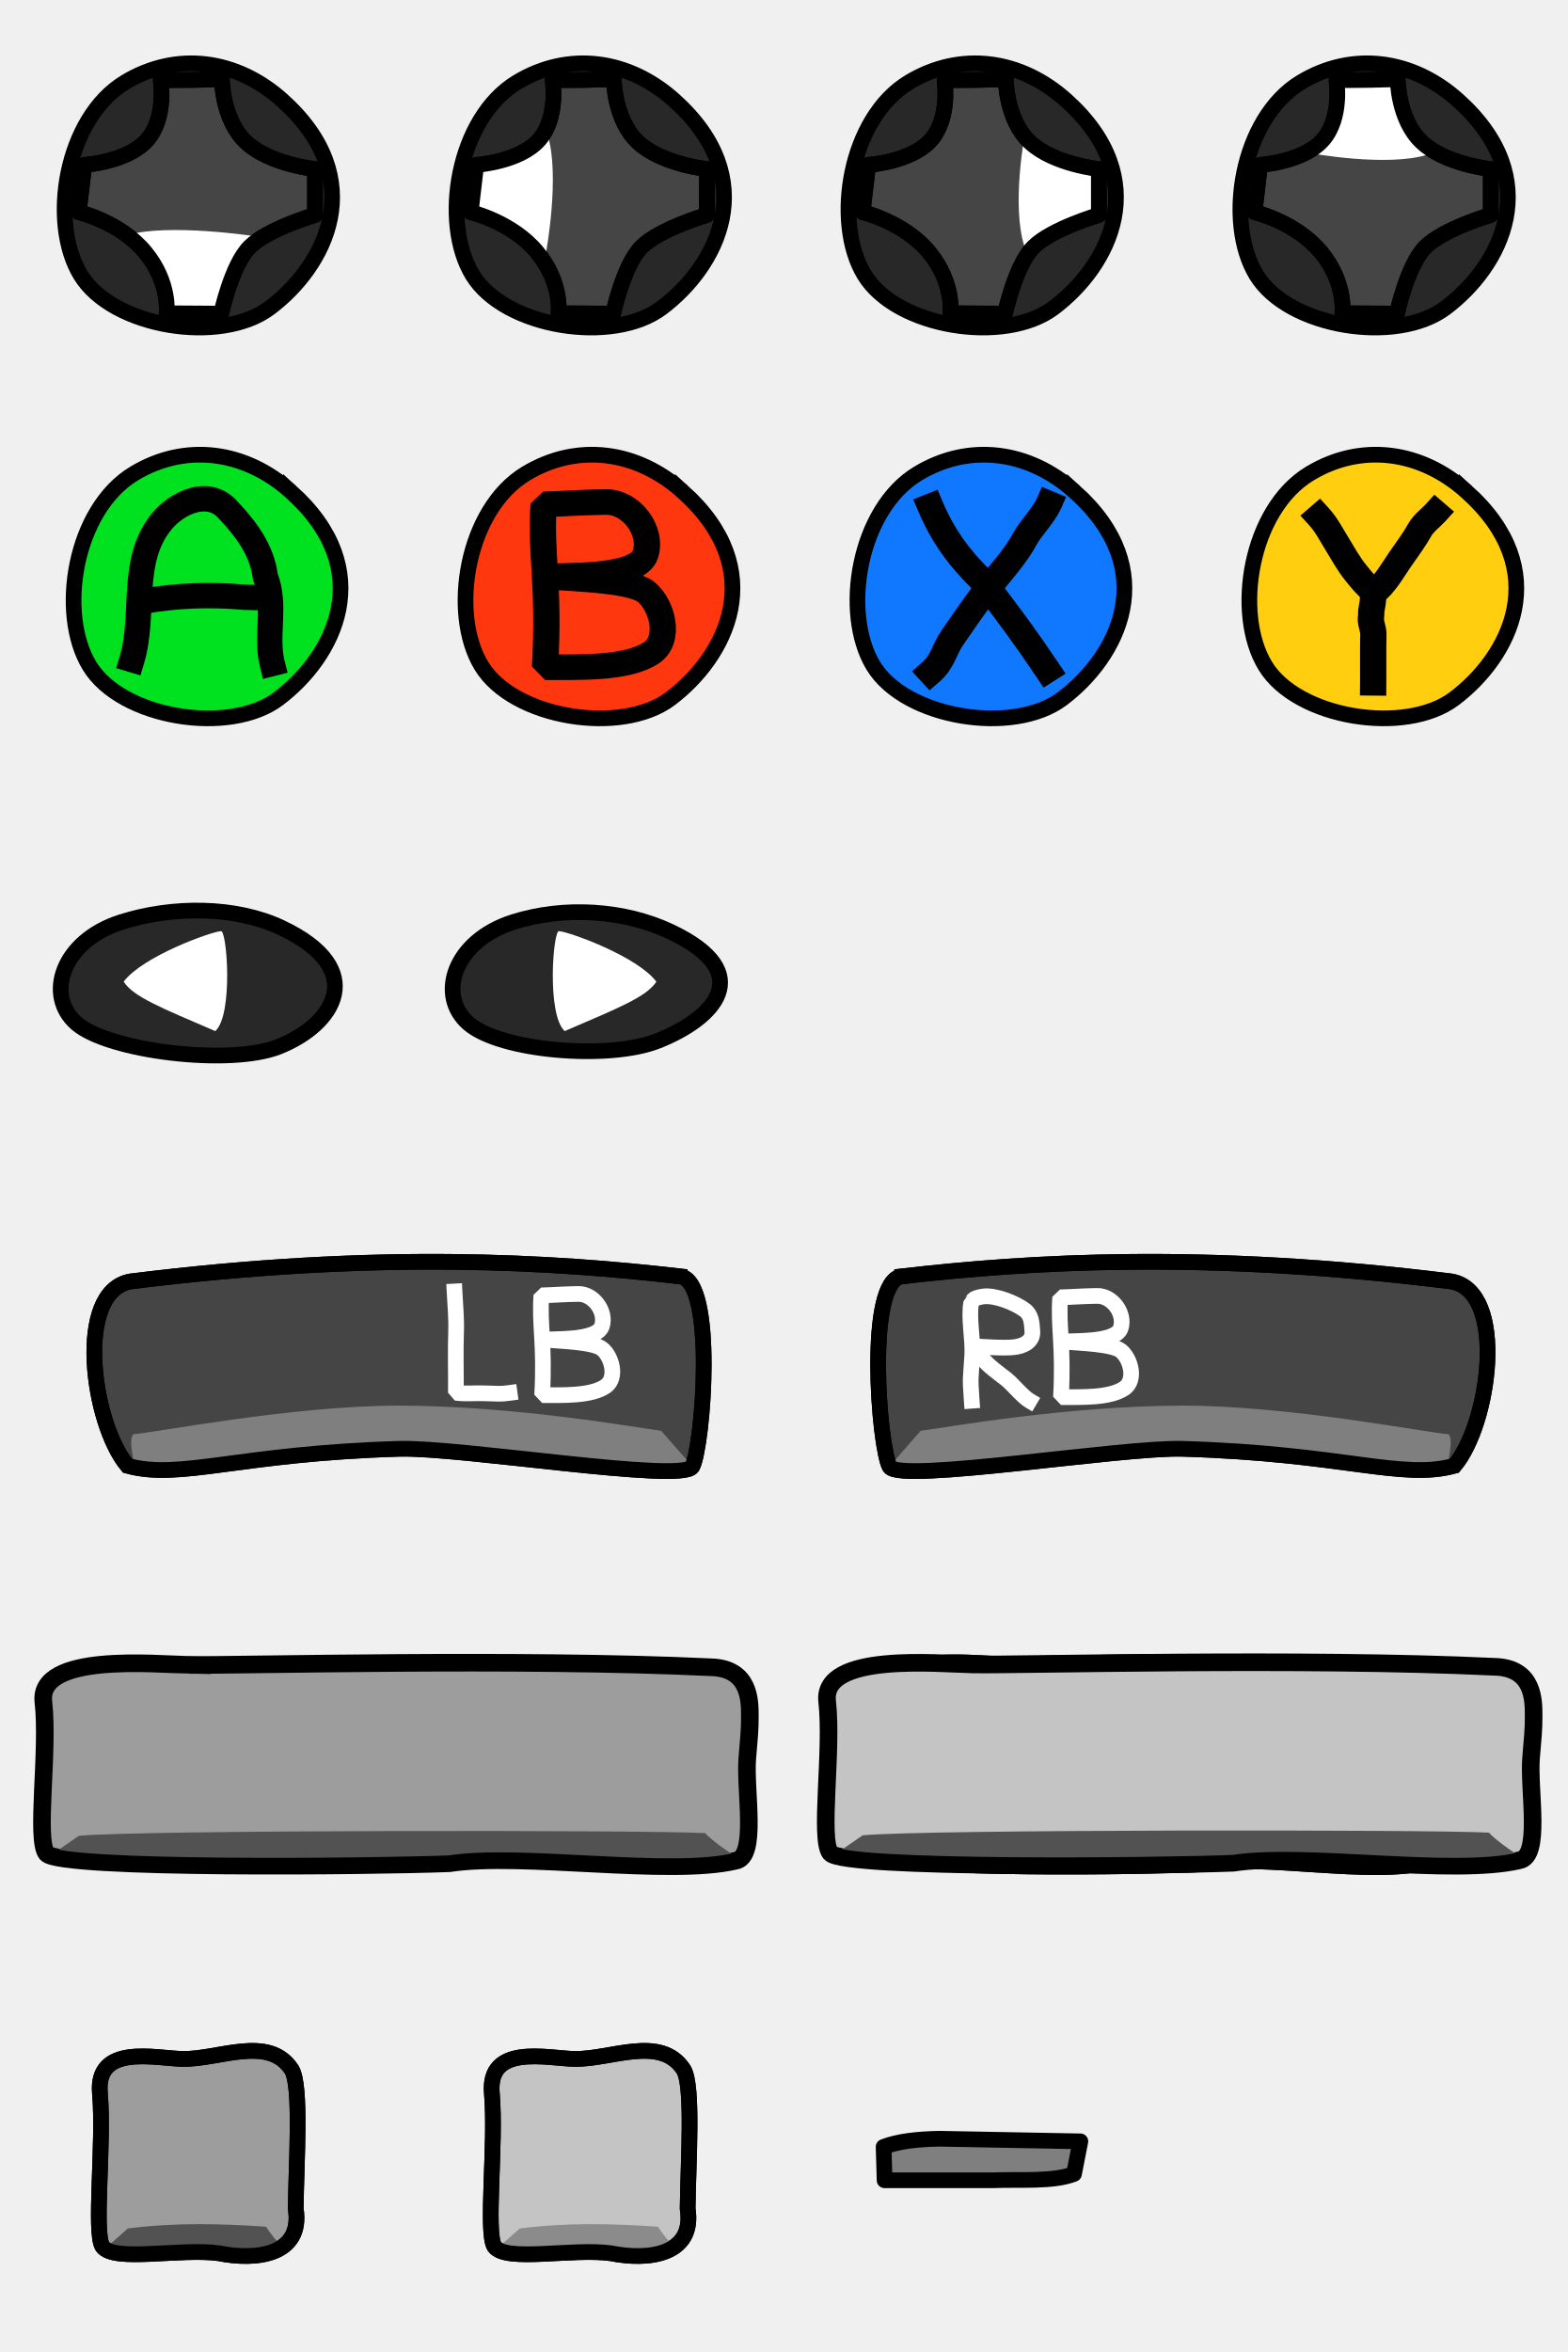
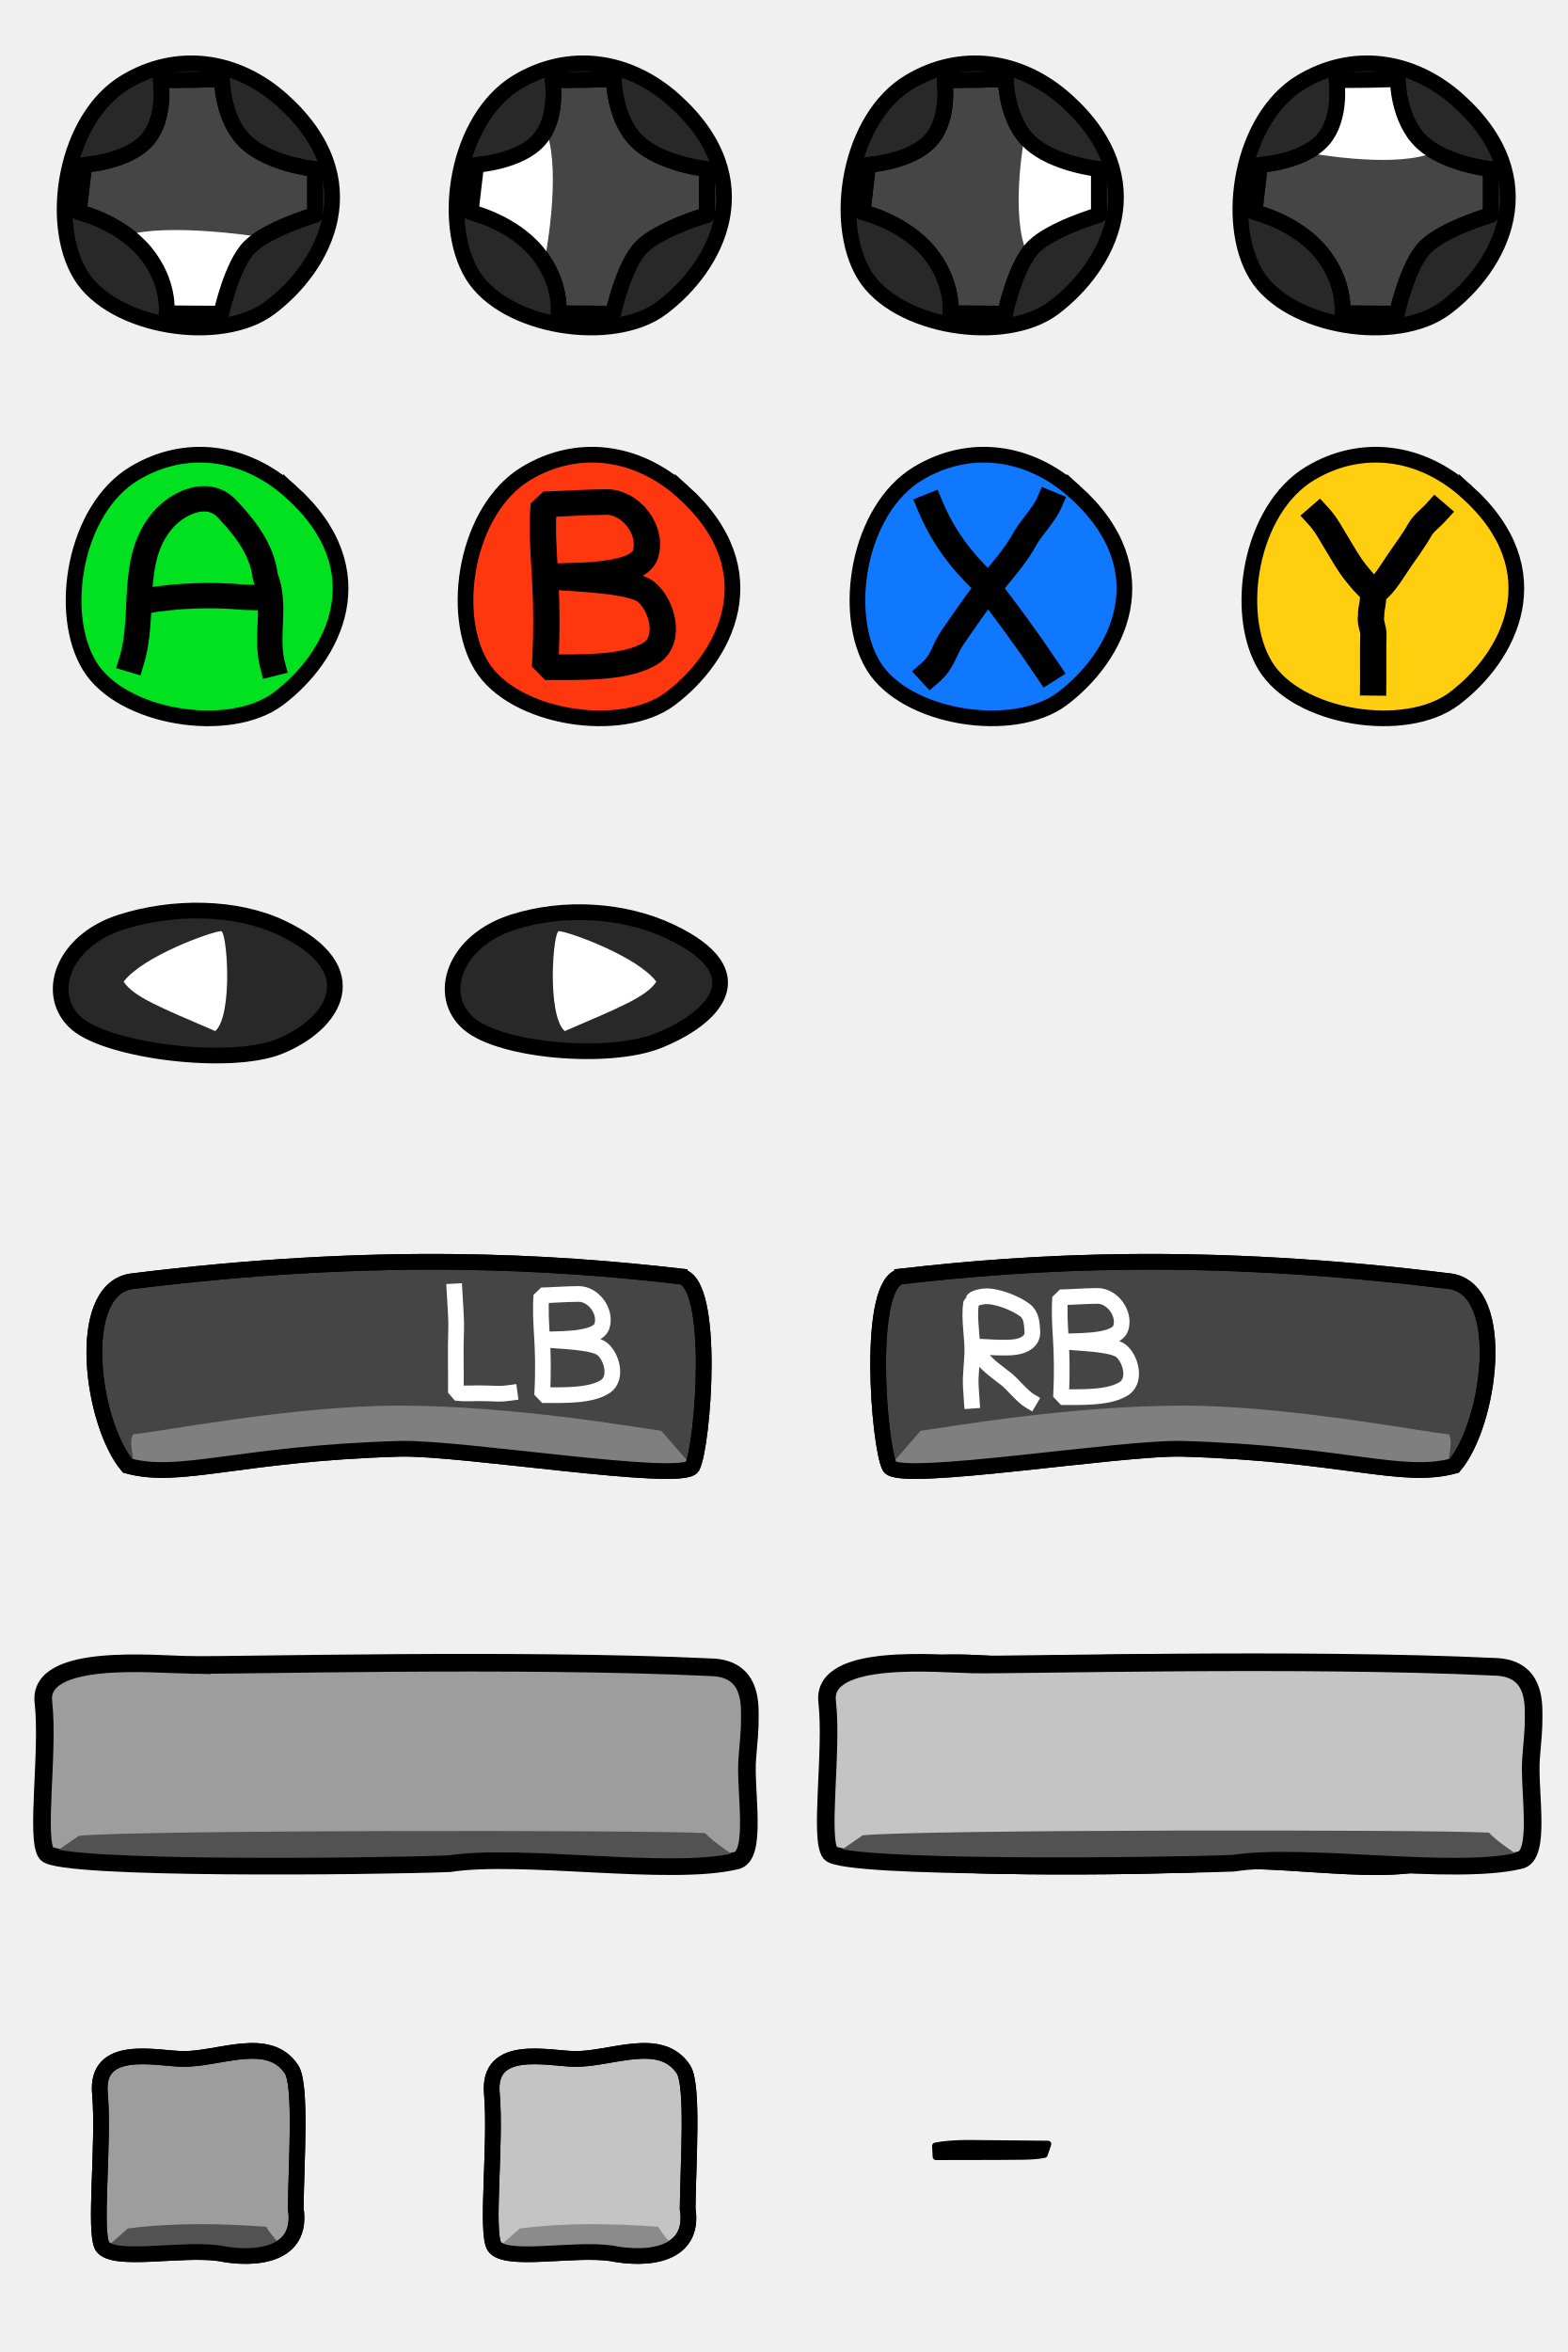
<svg xmlns="http://www.w3.org/2000/svg" xmlns:xlink="http://www.w3.org/1999/xlink" version="1.1" id="svg2" height="300" width="200">
  <defs id="defs4">
    <linearGradient id="linearGradient3847">
      <stop style="stop-color:#ffff00;stop-opacity:1;" offset="0" id="stop3849" />
      <stop style="stop-color:#ffff00;stop-opacity:0;" offset="1" id="stop3851" />
    </linearGradient>
    <radialGradient xlink:href="#linearGradient3847" id="radialGradient3853" cx="25" cy="25" fx="25" fy="25" r="15" gradientUnits="userSpaceOnUse" />
    <radialGradient xlink:href="#linearGradient3847-4" id="radialGradient3853-0" cx="25" cy="25" fx="25" fy="25" r="15" gradientUnits="userSpaceOnUse" />
    <linearGradient id="linearGradient3847-4">
      <stop style="stop-color:#ffff00;stop-opacity:1;" offset="0" id="stop3849-1" />
      <stop style="stop-color:#ffff00;stop-opacity:0;" offset="1" id="stop3851-7" />
    </linearGradient>
    <radialGradient r="15" fy="25" fx="25" cy="25" cx="25" gradientUnits="userSpaceOnUse" id="radialGradient3889" xlink:href="#linearGradient3847-4" />
  </defs>
  <g transform="translate(0,-752.3622)" id="layer1">
    <g transform="matrix(1.464573,0,0,1.464573,50.84483,-477.1012)" style="fill:#666666;stroke-width:1.366;stroke-miterlimit:4;stroke-dasharray:none" id="g3249">
      <path style="fill:#00e21f;fill-opacity:1;stroke:#000000;stroke-width:1.366;stroke-linecap:butt;stroke-linejoin:miter;stroke-miterlimit:4;stroke-opacity:1;stroke-dasharray:none" d="m -9.375,882.287 c 7.678,6.9 3.738,14.397 -1.088,18.031 -4.258,3.206 -13.672,1.715 -16.456,-2.86 -2.787,-4.58 -1.318,-13.611 3.886,-16.75 4.447,-2.682 9.655,-2.017 13.658,1.58 z" id="path3253" />
      <g style="fill:#666666;stroke:#000000;stroke-width:2.3;stroke-linecap:square;stroke-linejoin:bevel;stroke-miterlimit:4;stroke-opacity:1;stroke-dasharray:none" transform="matrix(0.9600025,0,0,0.9600025,-38.86189,60.31474)" id="g4501-4">
        <path style="fill:none;stroke:#000000;stroke-width:2.3;stroke-linecap:square;stroke-linejoin:bevel;stroke-miterlimit:4;stroke-opacity:1;stroke-dasharray:none" d="m 16.29,871.457 c 1.228,-4.098 -0.225,-8.945 2.68,-12.512 1.408,-1.739 4.299,-3.105 6.068,-1.042 1.593,1.693 3.081,3.65 3.354,6.047 1.029,2.514 -0.006,5.337 0.626,7.861" id="path4335-0" />
        <path style="fill:none;stroke:#000000;stroke-width:2.3;stroke-linecap:square;stroke-linejoin:bevel;stroke-miterlimit:4;stroke-opacity:1;stroke-dasharray:none" d="m 17.351,866.153 c 3.013,-0.521 6.095,-0.633 9.139,-0.354 0.665,0.03 1.332,0.04 1.998,8.1e-4" id="path4343-0" />
      </g>
      <path style="fill:#ff370f;fill-opacity:1;stroke:#000000;stroke-width:1.366;stroke-linecap:butt;stroke-linejoin:miter;stroke-miterlimit:4;stroke-opacity:1;stroke-dasharray:none" d="m 24.765,882.287 c 7.678,6.9 3.738,14.397 -1.088,18.031 -4.258,3.206 -13.672,1.715 -16.456,-2.86 -2.787,-4.58 -1.318,-13.611 3.886,-16.75 4.447,-2.682 9.655,-2.017 13.658,1.58 z" id="path3253-8" />
      <g style="fill:#666666;stroke:#000000;stroke-width:2.302;stroke-linecap:square;stroke-linejoin:bevel;stroke-miterlimit:4;stroke-opacity:1;stroke-dasharray:none" transform="matrix(0.9950861,0,0,0.9680641,-20.93887,152.2943)" id="g4671">
        <path style="fill:none;stroke:#000000;stroke-width:2.302;stroke-linecap:square;stroke-linejoin:bevel;stroke-miterlimit:4;stroke-opacity:1;stroke-dasharray:none" d="m 43.198,768.561 c 1.747,-1.253 0.886,-4.353 -0.508,-5.484 -1.313,-1.065 -6.423,-1.153 -8.229,-1.342 0.554,-0.216 7.437,0.277 8.18,-1.993 0.701,-2.144 -1.239,-4.776 -3.461,-4.737 -2.41,0.041 -3.416,0.154 -5.431,0.21 -0.319,4.375 0.533,7.014 0.117,14.652 3.003,-0.009 7.149,0.178 9.331,-1.306 z" id="path4673" />
      </g>
      <path style="fill:#282828;fill-opacity:1;stroke:#000000;stroke-width:1.366;stroke-linecap:butt;stroke-linejoin:miter;stroke-miterlimit:4;stroke-opacity:1;stroke-dasharray:none" d="m -10.204,920.265 c 7.694,3.64 4.599,8.449 -0.237,10.365 -4.267,1.691 -14.81,0.393 -17.6,-2.021 -2.793,-2.416 -1.321,-7.18 3.894,-8.836 4.457,-1.415 9.931,-1.406 13.942,0.492 z" id="path3253-2" />
      <path style="fill:#ffffff;fill-opacity:1;stroke:none" d="m -15.963,929.268 c 1.595,-1.436 1.008,-8.956 0.475,-8.703 -0.895,0.071 -6.794,2.188 -8.458,4.4 0.858,1.324 3.298,2.286 7.983,4.303 z" id="path7350" />
      <path style="fill:#282828;fill-opacity:1;stroke:#000000;stroke-width:1.366;stroke-linecap:butt;stroke-linejoin:miter;stroke-miterlimit:4;stroke-opacity:1;stroke-dasharray:none" d="m -10.118,848.209 c 7.694,6.915 3.746,14.427 -1.09,18.068 -4.267,3.213 -13.7,1.719 -16.49,-2.866 -2.793,-4.59 -1.321,-13.64 3.894,-16.785 4.457,-2.688 9.675,-2.021 13.686,1.583 z" id="path3253-6" />
      <path style="fill:#454545;fill-opacity:1;stroke:#000000;stroke-width:1.366;stroke-linecap:round;stroke-linejoin:round;stroke-miterlimit:4;stroke-opacity:1;stroke-dasharray:none" d="m -20.714,846.446 c 5.084,0 5.326,-0.121 5.326,-0.121 0,0 0.001,3.573 2.118,5.538 2.08,1.931 5.992,2.33 5.992,2.33 l 0,3.995 c 0,0 -4.116,1.21 -5.69,2.784 -1.574,1.574 -2.482,5.811 -2.482,5.811 l -4.751,-0.03 c 0,0 0.333,-2.633 -1.846,-5.296 -2.179,-2.663 -5.811,-3.511 -5.811,-3.511 l 0.484,-4.116 c 0,0 3.783,-0.242 5.478,-2.179 1.695,-1.937 1.18,-5.205 1.18,-5.205 z" id="path6495" />
      <path style="fill:#ffffff;fill-opacity:1;stroke:none" d="m -23.688,859.971 c 3.542,-1.11 11.389,0.098 11.389,0.098 l -3.364,6.772 -4.395,0 -1.024,-3.926 z" id="path7350-8" />
      <path id="path7406" d="m -20.714,846.446 c 5.084,0 5.326,-0.121 5.326,-0.121 0,0 0.001,3.573 2.118,5.538 2.08,1.931 5.992,2.33 5.992,2.33 l 0,3.995 c 0,0 -4.116,1.21 -5.69,2.784 -1.574,1.574 -2.482,5.811 -2.482,5.811 l -4.751,-0.03 c 0,0 0.333,-2.633 -1.846,-5.296 -2.179,-2.663 -5.811,-3.511 -5.811,-3.511 l 0.484,-4.116 c 0,0 3.783,-0.242 5.478,-2.179 1.695,-1.937 1.18,-5.205 1.18,-5.205 z" style="fill:none;stroke:#000000;stroke-width:1.366;stroke-linecap:round;stroke-linejoin:round;stroke-miterlimit:4;stroke-opacity:1;stroke-dasharray:none" />
      <path style="fill:#282828;fill-opacity:1;stroke:#000000;stroke-width:1.366;stroke-linecap:butt;stroke-linejoin:miter;stroke-miterlimit:4;stroke-opacity:1;stroke-dasharray:none" d="m 24.021,848.209 c 7.694,6.915 3.746,14.427 -1.09,18.068 -4.267,3.213 -13.7,1.719 -16.49,-2.866 -2.793,-4.59 -1.321,-13.64 3.894,-16.785 4.457,-2.688 9.675,-2.021 13.686,1.583 z" id="path3253-4" />
      <path style="fill:#454545;fill-opacity:1;stroke:#000000;stroke-width:1.366;stroke-linecap:round;stroke-linejoin:round;stroke-miterlimit:4;stroke-opacity:1;stroke-dasharray:none" d="m 13.426,846.446 c 5.084,0 5.326,-0.121 5.326,-0.121 0,0 0.001,3.573 2.118,5.538 2.08,1.931 5.992,2.33 5.992,2.33 l 0,3.995 c 0,0 -4.116,1.21 -5.69,2.784 -1.574,1.574 -2.482,5.811 -2.482,5.811 l -4.751,-0.03 c 0,0 0.333,-2.633 -1.846,-5.296 -2.179,-2.663 -5.811,-3.511 -5.811,-3.511 l 0.484,-4.116 c 0,0 3.783,-0.242 5.478,-2.179 1.695,-1.937 1.18,-5.205 1.18,-5.205 z" id="path6495-4" />
      <path style="fill:#ffffff;fill-opacity:1;stroke:none" d="m 12.98,851.201 c 1.11,3.542 -0.128,10.242 -0.128,10.242 l -6.772,-3.364 0.422,-4.335 3.504,-1.085 z" id="path7350-89" />
      <path id="path7406-6" d="m 13.426,846.446 c 5.084,0 5.326,-0.121 5.326,-0.121 0,0 0.001,3.573 2.118,5.538 2.08,1.931 5.992,2.33 5.992,2.33 l 0,3.995 c 0,0 -4.116,1.21 -5.69,2.784 -1.574,1.574 -2.482,5.811 -2.482,5.811 l -4.751,-0.03 c 0,0 0.333,-2.633 -1.846,-5.296 -2.179,-2.663 -5.811,-3.511 -5.811,-3.511 l 0.484,-4.116 c 0,0 3.783,-0.242 5.478,-2.179 1.695,-1.937 1.18,-5.205 1.18,-5.205 z" style="fill:none;stroke:#000000;stroke-width:1.366;stroke-linecap:round;stroke-linejoin:round;stroke-miterlimit:4;stroke-opacity:1;stroke-dasharray:none" />
      <path style="fill:#282828;fill-opacity:1;stroke:#000000;stroke-width:1.366;stroke-linecap:butt;stroke-linejoin:miter;stroke-miterlimit:4;stroke-opacity:1;stroke-dasharray:none" d="m 58.161,848.209 c 7.694,6.915 3.746,14.427 -1.09,18.068 -4.267,3.213 -13.7,1.719 -16.49,-2.866 -2.793,-4.59 -1.321,-13.64 3.894,-16.785 4.457,-2.688 9.675,-2.021 13.686,1.583 z" id="path3253-61" />
      <path style="fill:#454545;fill-opacity:1;stroke:#000000;stroke-width:1.366;stroke-linecap:round;stroke-linejoin:round;stroke-miterlimit:4;stroke-opacity:1;stroke-dasharray:none" d="m 47.565,846.446 c 5.084,0 5.326,-0.121 5.326,-0.121 0,0 0.001,3.573 2.118,5.538 2.08,1.931 5.992,2.33 5.992,2.33 l 0,3.995 c 0,0 -4.116,1.21 -5.69,2.784 -1.574,1.574 -2.482,5.811 -2.482,5.811 l -4.751,-0.03 c 0,0 0.333,-2.633 -1.846,-5.296 -2.179,-2.663 -5.811,-3.511 -5.811,-3.511 l 0.484,-4.116 c 0,0 3.783,-0.242 5.478,-2.179 1.695,-1.937 1.18,-5.205 1.18,-5.205 z" id="path6495-1" />
      <path style="fill:#ffffff;fill-opacity:1;stroke:none" d="m 54.502,860.87 c -1.11,-3.542 0.038,-9.609 0.038,-9.609 2.102,1.791 4.441,2.46 6.863,2.73 l -0.422,4.335 -3.504,1.085 z" id="path7350-3" />
      <path id="path7406-7" d="m 47.565,846.446 c 5.084,0 5.326,-0.121 5.326,-0.121 0,0 0.001,3.573 2.118,5.538 2.08,1.931 5.992,2.33 5.992,2.33 l 0,3.995 c 0,0 -4.116,1.21 -5.69,2.784 -1.574,1.574 -2.482,5.811 -2.482,5.811 l -4.751,-0.03 c 0,0 0.333,-2.633 -1.846,-5.296 -2.179,-2.663 -5.811,-3.511 -5.811,-3.511 l 0.484,-4.116 c 0,0 3.783,-0.242 5.478,-2.179 1.695,-1.937 1.18,-5.205 1.18,-5.205 z" style="fill:none;stroke:#000000;stroke-width:1.366;stroke-linecap:round;stroke-linejoin:round;stroke-miterlimit:4;stroke-opacity:1;stroke-dasharray:none" />
      <path style="fill:#282828;fill-opacity:1;stroke:#000000;stroke-width:1.366;stroke-linecap:butt;stroke-linejoin:miter;stroke-miterlimit:4;stroke-opacity:1;stroke-dasharray:none" d="m 23.68,920.606 c 7.694,3.64 3.746,7.595 -1.09,9.512 -4.267,1.691 -13.7,0.905 -16.49,-1.509 -2.793,-2.416 -1.321,-7.18 3.894,-8.836 4.457,-1.415 9.675,-1.064 13.686,0.833 z" id="path3253-5" />
      <path style="fill:#ffffff;fill-opacity:1;stroke:none" d="m 14.474,929.268 c -1.595,-1.436 -1.008,-8.956 -0.475,-8.703 0.895,0.071 6.794,2.188 8.458,4.4 -0.858,1.324 -3.298,2.286 -7.983,4.303 z" id="path7350-7" />
      <path style="fill:#282828;fill-opacity:1;stroke:#000000;stroke-width:1.366;stroke-linecap:butt;stroke-linejoin:miter;stroke-miterlimit:4;stroke-opacity:1;stroke-dasharray:none" d="m 92.3,848.209 c 7.694,6.915 3.746,14.427 -1.09,18.068 -4.267,3.213 -13.7,1.719 -16.49,-2.866 -2.793,-4.59 -1.321,-13.64 3.894,-16.785 4.457,-2.688 9.675,-2.021 13.686,1.583 z" id="path3253-3" />
      <path style="fill:#454545;fill-opacity:1;stroke:#000000;stroke-width:1.366;stroke-linecap:round;stroke-linejoin:round;stroke-miterlimit:4;stroke-opacity:1;stroke-dasharray:none" d="m 81.705,846.446 c 5.084,0 5.326,-0.121 5.326,-0.121 0,0 0.001,3.573 2.118,5.538 2.08,1.931 5.992,2.33 5.992,2.33 l 0,3.995 c 0,0 -4.116,1.21 -5.69,2.784 -1.574,1.574 -2.482,5.811 -2.482,5.811 l -4.751,-0.03 c 0,0 0.333,-2.633 -1.846,-5.296 -2.179,-2.663 -5.811,-3.511 -5.811,-3.511 l 0.484,-4.116 c 0,0 3.783,-0.242 5.478,-2.179 1.695,-1.937 1.18,-5.205 1.18,-5.205 z" id="path6495-8" />
      <path style="fill:#ffffff;fill-opacity:1;stroke:none" d="m 89.649,852.933 c -3.542,1.11 -10.242,-0.128 -10.242,-0.128 l 3.364,-6.772 4.335,0.422 1.085,3.504 z" id="path7350-0" />
      <path id="path7406-65" d="m 81.705,846.446 c 5.084,0 5.326,-0.121 5.326,-0.121 0,0 0.001,3.573 2.118,5.538 2.08,1.931 5.992,2.33 5.992,2.33 l 0,3.995 c 0,0 -4.116,1.21 -5.69,2.784 -1.574,1.574 -2.482,5.811 -2.482,5.811 l -4.751,-0.03 c 0,0 0.333,-2.633 -1.846,-5.296 -2.179,-2.663 -5.811,-3.511 -5.811,-3.511 l 0.484,-4.116 c 0,0 3.783,-0.242 5.478,-2.179 1.695,-1.937 1.18,-5.205 1.18,-5.205 z" style="fill:none;stroke:#000000;stroke-width:1.366;stroke-linecap:round;stroke-linejoin:round;stroke-miterlimit:4;stroke-opacity:1;stroke-dasharray:none" />
      <path style="fill:#0f78ff;fill-opacity:1;stroke:#000000;stroke-width:1.366;stroke-linecap:butt;stroke-linejoin:miter;stroke-miterlimit:4;stroke-opacity:1;stroke-dasharray:none" d="m 58.905,882.287 c 7.678,6.9 3.738,14.397 -1.088,18.031 -4.258,3.206 -13.672,1.715 -16.456,-2.86 -2.787,-4.58 -1.318,-13.611 3.886,-16.75 4.447,-2.682 9.655,-2.017 13.658,1.58 z" id="path3253-57" />
      <g id="g5693-8" transform="matrix(1.14549,0,0,1.114383,-168.6351,14.82338)" style="fill:#666666;stroke:#000000;stroke-width:2;stroke-linecap:square;stroke-linejoin:bevel;stroke-miterlimit:4;stroke-opacity:1;stroke-dasharray:none">
        <path id="path5431-1" d="m 187.661,779.576 c 0.947,2.301 2.214,4.089 4.021,5.882 1.826,2.422 3.248,4.405 4.874,6.899" style="fill:none;stroke:#000000;stroke-width:2;stroke-linecap:square;stroke-linejoin:bevel;stroke-miterlimit:4;stroke-opacity:1;stroke-dasharray:none" />
        <path id="path5433-2" d="m 187.673,792.543 c 0.973,-0.873 0.991,-1.74 1.728,-2.811 0.828,-1.204 1.583,-2.397 2.471,-3.544 1.056,-1.364 2.242,-2.658 3.04,-4.187 0.319,-0.61 1.418,-1.834 1.757,-2.636" style="fill:none;stroke:#000000;stroke-width:2;stroke-linecap:square;stroke-linejoin:bevel;stroke-miterlimit:4;stroke-opacity:1;stroke-dasharray:none" />
      </g>
      <path style="fill:#ffce0f;fill-opacity:1;stroke:#000000;stroke-width:1.366;stroke-linecap:butt;stroke-linejoin:miter;stroke-miterlimit:4;stroke-opacity:1;stroke-dasharray:none" d="m 93.044,882.287 c 7.678,6.9 3.738,14.397 -1.088,18.031 -4.258,3.206 -13.672,1.715 -16.456,-2.86 -2.787,-4.58 -1.318,-13.611 3.886,-16.75 4.447,-2.682 9.655,-2.017 13.658,1.58 z" id="path3253-9" />
      <g id="g5697-3" transform="matrix(0.9802054,0,0,0.9535875,-119.541,142.3331)" style="fill:#666666;stroke:#000000;stroke-width:2.337;stroke-linecap:square;stroke-linejoin:bevel;stroke-miterlimit:4;stroke-opacity:1;stroke-dasharray:none">
        <path id="path5435-6" d="m 203.75,778.255 c 0.639,0.719 1.045,1.542 1.541,2.372 0.567,0.95 1.075,1.931 1.776,2.811 0.578,0.725 0.568,0.746 1.562,1.749 0.893,-0.622 1.653,-2.013 2.295,-2.973 0.502,-0.75 1.229,-1.743 1.783,-2.754 0.34,-0.621 0.999,-1.108 1.4,-1.562" style="fill:none;stroke:#000000;stroke-width:2.337;stroke-linecap:square;stroke-linejoin:bevel;stroke-miterlimit:4;stroke-opacity:1;stroke-dasharray:none" />
        <path id="path5437-4" d="m 208.571,785.085 c 0.027,1.283 -0.238,1.596 -0.169,2.177 -0.167,0.657 0.239,1.216 0.183,1.857 -0.036,1.436 -6.7e-4,2.872 -0.015,4.309" style="fill:none;stroke:#000000;stroke-width:2.337;stroke-linecap:square;stroke-linejoin:bevel;stroke-miterlimit:4;stroke-opacity:1;stroke-dasharray:none" />
      </g>
      <g style="fill:#666666;stroke-width:1.366;stroke-miterlimit:4;stroke-dasharray:none" transform="matrix(-0.6827931,0,0,0.6827931,31.48313,256.05)" id="layer1-7">
        <g style="stroke-width:2.738;stroke-miterlimit:4;stroke-dasharray:none" transform="matrix(0.3347786,-0.0574067,0.0574067,0.3347786,-120.6726,973.8739)" id="g4324-3-10-1" />
        <g id="g3568" transform="translate(-247.7469,-200.4447)">
          <path style="fill:#454545;fill-opacity:1;stroke:#000000;stroke-width:2;stroke-linecap:butt;stroke-linejoin:miter;stroke-miterlimit:4;stroke-opacity:1;stroke-dasharray:none" d="m 257.983,1217.7 c -4.664,0.447 -2.973,21.768 -1.588,24.294 1.391,2.088 29.644,-2.523 37.361,-2.295 20.629,0.611 27.958,4.009 34.681,2.159 4.526,-5.372 6.815,-22.22 -0.395,-23.505 -31.607,-3.944 -53.911,-2.497 -70.059,-0.654 z" id="path4648" />
          <path style="fill:#7f7f7f;fill-opacity:1;stroke:none" d="m 256.4,1241.912 3.946,-4.511 c 3.103,-0.395 18.519,-3.176 33.333,-3.208 13.576,-0.029 31.252,3.457 34.039,3.655 0.691,1.049 -0.319,3.372 0.138,3.599 -5.229,0.977 -12.255,0.986 -23.587,-1.323 -10.713,-0.808 -16.069,0.394 -23.368,0.866 l -19.896,1.807 z" id="path4650" />
          <path id="path4038" d="m 257.983,1217.7 c -4.664,0.447 -2.973,21.768 -1.588,24.294 1.391,2.088 29.644,-2.523 37.361,-2.295 20.629,0.611 27.958,4.009 34.681,2.159 4.526,-5.372 6.815,-22.22 -0.395,-23.505 -31.607,-3.944 -53.911,-2.497 -70.059,-0.654 z" style="fill:none;stroke:#000000;stroke-width:2;stroke-linecap:butt;stroke-linejoin:miter;stroke-miterlimit:4;stroke-opacity:1;stroke-dasharray:none" />
        </g>
      </g>
      <g style="fill:#666666;stroke:#ffffff;stroke-width:2.302;stroke-linecap:square;stroke-linejoin:bevel;stroke-miterlimit:4;stroke-opacity:1;stroke-dasharray:none" transform="matrix(0.5931419,0,0,0.5931419,-7.577487,504.3345)" id="g5443-0">
        <path style="fill:none;stroke:#ffffff;stroke-width:2.302;stroke-linecap:square;stroke-linejoin:bevel;stroke-miterlimit:4;stroke-opacity:1;stroke-dasharray:none" d="m 43.198,768.561 c 1.747,-1.253 0.886,-4.353 -0.508,-5.484 -1.313,-1.065 -6.423,-1.153 -8.229,-1.342 0.554,-0.216 7.437,0.277 8.18,-1.993 0.701,-2.144 -1.239,-4.776 -3.461,-4.737 -2.41,0.041 -3.416,0.154 -5.431,0.21 -0.319,4.375 0.533,7.014 0.117,14.652 3.003,-0.009 7.149,0.178 9.331,-1.306 z" id="path5331-8" />
      </g>
      <path id="path5382-3" d="m 4.877,951.943 c 0.059,1.142 0.174,2.406 0.137,3.429 -0.066,1.796 6.828e-4,3.596 -0.02,5.394 0.844,0.119 1.706,0.01 2.558,0.049 1.16,0.023 1.247,0.085 2.122,-0.036" style="fill:none;stroke:#ffffff;stroke-width:1.366;stroke-linecap:square;stroke-linejoin:bevel;stroke-miterlimit:4;stroke-opacity:1;stroke-dasharray:none" />
      <g style="fill:#666666;stroke-width:1.366;stroke-miterlimit:4;stroke-dasharray:none" transform="matrix(0.6827931,0,0,0.6827931,36.8798,256.05)" id="layer1-7-6">
        <g style="stroke-width:2.738;stroke-miterlimit:4;stroke-dasharray:none" transform="matrix(0.3347786,-0.0574067,0.0574067,0.3347786,-120.6726,973.8739)" id="g4324-3-10-1-9" />
        <g id="g3568-4" transform="translate(-247.7469,-200.4447)">
          <path style="fill:#454545;fill-opacity:1;stroke:#000000;stroke-width:2;stroke-linecap:butt;stroke-linejoin:miter;stroke-miterlimit:4;stroke-opacity:1;stroke-dasharray:none" d="m 257.983,1217.7 c -4.664,0.447 -2.973,21.768 -1.588,24.294 1.391,2.088 29.644,-2.523 37.361,-2.295 20.629,0.611 27.958,4.009 34.681,2.159 4.526,-5.372 6.815,-22.22 -0.395,-23.505 -31.607,-3.944 -53.911,-2.497 -70.059,-0.654 z" id="path4648-4" />
          <path style="fill:#7f7f7f;fill-opacity:1;stroke:none" d="m 256.4,1241.912 3.946,-4.511 c 3.103,-0.395 18.519,-3.176 33.333,-3.208 13.576,-0.029 31.252,3.457 34.039,3.655 0.691,1.049 -0.319,3.372 0.138,3.599 -5.229,0.977 -12.255,0.986 -23.587,-1.323 -10.713,-0.808 -16.069,0.394 -23.368,0.866 l -19.896,1.807 z" id="path4650-6" />
          <path id="path4038-1" d="m 257.983,1217.7 c -4.664,0.447 -2.973,21.768 -1.588,24.294 1.391,2.088 29.644,-2.523 37.361,-2.295 20.629,0.611 27.958,4.009 34.681,2.159 4.526,-5.372 6.815,-22.22 -0.395,-23.505 -31.607,-3.944 -53.911,-2.497 -70.059,-0.654 z" style="fill:none;stroke:#000000;stroke-width:2;stroke-linecap:butt;stroke-linejoin:miter;stroke-miterlimit:4;stroke-opacity:1;stroke-dasharray:none" />
        </g>
      </g>
      <g style="fill:none;stroke:#ffffff;stroke-width:2;stroke-linecap:square;stroke-linejoin:bevel;stroke-miterlimit:4;stroke-opacity:1;stroke-dasharray:none" transform="matrix(0.6827931,0,0,0.6827931,-35.46501,418.3444)" id="g5657-1">
        <path style="fill:none;stroke:#ffffff;stroke-width:2;stroke-linecap:square;stroke-linejoin:bevel;stroke-miterlimit:4;stroke-opacity:1;stroke-dasharray:none" d="m 125.066,795.43 c -0.227,-3.135 -0.135,-2.569 0.062,-5.734 0.134,-2.141 -0.498,-4.756 -0.126,-6.777 0.293,-0.154 -0.102,-0.53 1.505,-0.784 1.528,-0.221 4.183,0.853 5.343,1.74 0.854,0.653 0.873,1.666 0.952,2.688 0.106,1.371 -1.23,1.911 -2.265,2.027 -1.149,0.177 -4.011,-0.036 -5.175,-0.093 -0.009,0.427 0.891,0.971 1.028,1.473 0.708,0.981 2.131,1.955 3.09,2.714 0.809,0.64 2.061,2.214 2.954,2.742" id="path5415-10" />
      </g>
      <g style="fill:none;stroke:#ffffff;stroke-width:2.302;stroke-linecap:square;stroke-linejoin:bevel;stroke-miterlimit:4;stroke-opacity:1;stroke-dasharray:none" transform="matrix(0.5931419,0,0,0.5931419,37.61514,504.5052)" id="g5443-0-0">
        <path style="fill:none;stroke:#ffffff;stroke-width:2.302;stroke-linecap:square;stroke-linejoin:bevel;stroke-miterlimit:4;stroke-opacity:1;stroke-dasharray:none" d="m 43.198,768.561 c 1.747,-1.253 0.886,-4.353 -0.508,-5.484 -1.313,-1.065 -6.423,-1.153 -8.229,-1.342 0.554,-0.216 7.437,0.277 8.18,-1.993 0.701,-2.144 -1.239,-4.776 -3.461,-4.737 -2.41,0.041 -3.416,0.154 -5.431,0.21 -0.319,4.375 0.533,7.014 0.117,14.652 3.003,-0.009 7.149,0.178 9.331,-1.306 z" id="path5331-8-6" />
      </g>
      <path id="path4648-3" d="m -18.214,984.468 c -2.985,-0.051 -13.21,-1.083 -12.723,3.222 0.488,4.305 -0.704,11.976 0.277,13.21 1.261,1.385 28.389,1.097 35.091,0.839 6.23,-0.969 19.12,1.147 24.924,-0.214 1.959,-0.302 0.792,-6.104 1.026,-8.946 0.132,-1.615 0.228,-2.388 0.221,-3.608 -0.006,-1.22 0.102,-4.239 -3.434,-4.301 -16.673,-0.793 -41.335,-0.134 -45.383,-0.203 z" style="fill:#9d9d9d;fill-opacity:1;stroke:#000000;stroke-width:1.534;stroke-linecap:butt;stroke-linejoin:miter;stroke-miterlimit:4;stroke-opacity:1;stroke-dasharray:none" />
      <path id="path4650-8" d="m -30.187,1000.965 2.344,-1.614 c 5.169,-0.513 49.491,-0.514 54.558,-0.234 0.601,0.709 2.661,2.097 3.058,2.25 l -20.352,0.062 -22.466,0.705 -16.374,-0.93 z" style="fill:#525252;fill-opacity:1;stroke:none" />
      <path style="fill:none;stroke:#000000;stroke-width:1.366;stroke-linecap:butt;stroke-linejoin:miter;stroke-miterlimit:4;stroke-opacity:1;stroke-dasharray:none" d="m -18.214,984.468 c -2.985,-0.051 -13.21,-1.083 -12.723,3.222 0.488,4.305 -0.704,11.976 0.277,13.21 1.261,1.385 28.389,1.097 35.091,0.839 6.23,-0.969 19.12,1.147 24.924,-0.214 1.959,-0.302 0.792,-6.104 1.026,-8.946 0.132,-1.615 0.228,-2.388 0.221,-3.608 -0.006,-1.22 0.102,-4.239 -3.434,-4.301 -16.673,-0.793 -41.335,-0.134 -45.383,-0.203 z" id="path4732" />
      <path id="path4648-6" d="m 52.26,984.386 c -2.344,-0.051 -10.376,-1.094 -9.993,3.252 0.383,4.346 -0.553,12.09 0.218,13.336 0.991,1.398 22.297,1.107 27.561,0.847 4.893,-0.978 15.017,1.158 19.576,-0.216 1.539,-0.304 0.622,-6.162 0.806,-9.031 0.104,-1.63 0.179,-2.411 0.174,-3.642 -0.005,-1.232 0.08,-4.28 -2.697,-4.341 -13.095,-0.801 -32.465,-0.136 -35.645,-0.205 z" style="fill:#c4c4c4;fill-opacity:1;stroke:#000000;stroke-width:1.366;stroke-linecap:butt;stroke-linejoin:miter;stroke-miterlimit:4;stroke-opacity:1;stroke-dasharray:none" />
      <path id="path4650-85" d="m 42.857,1001.039 1.841,-1.63 c 4.06,-0.517 38.871,-0.519 42.851,-0.236 0.472,0.716 2.09,2.117 2.402,2.272 l -15.985,0.062 -17.645,0.712 -12.861,-0.939 z" style="fill:#8b8b8b;fill-opacity:1;stroke:none" />
      <path style="fill:none;stroke:#000000;stroke-width:1.366;stroke-linecap:butt;stroke-linejoin:miter;stroke-miterlimit:4;stroke-opacity:1;stroke-dasharray:none" d="m 52.26,984.386 c -2.344,-0.051 -10.376,-1.094 -9.993,3.252 0.383,4.346 -0.553,12.09 0.218,13.336 0.991,1.398 22.297,1.107 27.561,0.847 4.893,-0.978 15.017,1.158 19.576,-0.216 1.539,-0.304 0.622,-6.162 0.806,-9.031 0.104,-1.63 0.179,-2.411 0.174,-3.642 -0.005,-1.232 0.08,-4.28 -2.697,-4.341 -13.095,-0.801 -32.465,-0.136 -35.645,-0.205 z" id="path4732-4" />
      <g style="fill:#666666;stroke-width:1.366;stroke-miterlimit:4;stroke-dasharray:none" id="g3568-2" transform="matrix(0.6827931,0,0,0.6827931,-135.604,154.7177)">
        <path style="fill:#c4c4c4;fill-opacity:1;stroke:#000000;stroke-width:2.246;stroke-linecap:butt;stroke-linejoin:miter;stroke-miterlimit:4;stroke-opacity:1;stroke-dasharray:none" d="m 271.916,1215.169 c -4.372,-0.075 -19.347,-1.587 -18.633,4.719 0.714,6.305 -1.031,17.54 0.406,19.348 1.847,2.028 41.577,1.606 51.394,1.229 9.125,-1.419 28.002,1.68 36.504,-0.313 2.869,-0.442 1.159,-8.94 1.502,-13.102 0.193,-2.365 0.333,-3.498 0.324,-5.284 -0.009,-1.787 0.15,-6.209 -5.029,-6.299 -24.419,-1.162 -60.538,-0.197 -66.467,-0.297 z" id="path4648-3-9" />
        <path style="fill:#525252;fill-opacity:1;stroke:none" d="m 254.381,1239.329 3.432,-2.364 c 7.571,-0.751 72.483,-0.752 79.904,-0.343 0.88,1.039 3.898,3.071 4.479,3.296 l -29.806,0.091 -32.903,1.033 -23.981,-1.362 z" id="path4650-1" />
        <path id="path4732-8" d="m 271.916,1215.169 c -4.372,-0.075 -19.347,-1.587 -18.633,4.719 0.714,6.305 -1.031,17.54 0.406,19.348 1.847,2.028 41.577,1.606 51.394,1.229 9.125,-1.419 28.002,1.68 36.504,-0.313 2.869,-0.442 1.159,-8.94 1.502,-13.102 0.193,-2.365 0.333,-3.498 0.324,-5.284 -0.009,-1.787 0.15,-6.209 -5.029,-6.299 -24.419,-1.162 -60.538,-0.197 -66.467,-0.297 z" style="fill:none;stroke:#000000;stroke-width:2;stroke-linecap:butt;stroke-linejoin:miter;stroke-miterlimit:4;stroke-opacity:1;stroke-dasharray:none" />
      </g>
      <path style="fill:#9d9d9d;fill-opacity:1;stroke:#000000;stroke-width:1.366;stroke-linecap:butt;stroke-linejoin:miter;stroke-miterlimit:4;stroke-opacity:1;stroke-dasharray:none" d="m -25.794,1035.114 c 0.991,1.398 6.805,0.131 10.15,0.591 3.186,0.644 7.336,0.219 6.688,-3.886 0.042,-4.033 0.516,-10.665 -0.352,-12.107 -2,-3.062 -6.348,-0.861 -9.528,-0.93 -2.344,-0.051 -7.559,-1.35 -7.176,2.996 0.383,4.346 -0.553,12.09 0.218,13.336 z" id="path3460-1" />
      <path style="fill:#525252;fill-opacity:1;stroke:none" d="m -25.422,1035.178 1.841,-1.629 c 4.06,-0.517 8.06,-0.433 12.04,-0.151 0.472,0.716 0.895,1.263 1.207,1.418 l -2.414,1.086 -4.587,-0.483 -7.484,0 z" id="path4583" />
      <path id="path4603" d="m -25.794,1035.114 c 0.991,1.398 6.805,0.131 10.15,0.591 3.186,0.644 7.336,0.219 6.688,-3.886 0.042,-4.033 0.516,-10.665 -0.352,-12.107 -2,-3.062 -6.348,-0.861 -9.528,-0.93 -2.344,-0.051 -7.559,-1.35 -7.176,2.996 0.383,4.346 -0.553,12.09 0.218,13.336 z" style="fill:none;stroke:#000000;stroke-width:1.366;stroke-linecap:butt;stroke-linejoin:miter;stroke-miterlimit:4;stroke-opacity:1;stroke-dasharray:none" />
      <path id="path4648-1" d="m 8.346,1035.114 c 0.991,1.398 6.805,0.131 10.15,0.591 3.186,0.644 7.336,0.219 6.688,-3.886 0.042,-4.033 0.516,-10.665 -0.352,-12.107 -2,-3.062 -6.348,-0.861 -9.528,-0.93 -2.344,-0.051 -7.559,-1.35 -7.176,2.996 0.383,4.346 -0.553,12.09 0.218,13.336 z" style="fill:#c4c4c4;fill-opacity:1;stroke:#000000;stroke-width:1.366;stroke-linecap:butt;stroke-linejoin:miter;stroke-miterlimit:4;stroke-opacity:1;stroke-dasharray:none" />
      <path id="path4650-2" d="m 8.717,1035.178 1.841,-1.629 c 4.06,-0.517 8.06,-0.433 12.04,-0.151 0.472,0.716 0.895,1.263 1.207,1.418 l -2.414,1.086 -4.587,-0.483 -7.484,0 z" style="fill:#8b8b8b;fill-opacity:1;stroke:none" />
      <path style="fill:none;stroke:#000000;stroke-width:1.366;stroke-linecap:butt;stroke-linejoin:miter;stroke-miterlimit:4;stroke-opacity:1;stroke-dasharray:none" d="m 8.346,1035.114 c 0.991,1.398 6.805,0.131 10.15,0.591 3.186,0.644 7.336,0.219 6.688,-3.886 0.042,-4.033 0.516,-10.665 -0.352,-12.107 -2,-3.062 -6.348,-0.861 -9.528,-0.93 -2.344,-0.051 -7.559,-1.35 -7.176,2.996 0.383,4.346 -0.553,12.09 0.218,13.336 z" id="path4652" />
-       <path style="fill:#7f7f7f;fill-opacity:1;stroke:#000000;stroke-width:1.366;stroke-linecap:round;stroke-linejoin:round;stroke-miterlimit:4;stroke-opacity:1;stroke-dasharray:none;stroke-dashoffset:0" d="m 42.253,1026.443 0.085,2.909 9.415,0 c 2.45,-0.097 5.254,0.161 7.086,-0.553 l 0.554,-2.838 -12.253,-0.227 c -1.938,0.03 -3.63,0.225 -4.887,0.71 z" id="path3298" />
+       <path style="fill:#000000;fill-opacity:1;stroke:#000000;stroke-width:0.584;stroke-linecap:round;stroke-linejoin:round;stroke-miterlimit:4;stroke-opacity:1;stroke-dasharray:none;stroke-dashoffset:0" d="m 46.768,1026.367 0.05,0.932 5.384,-0.01 c 1.401,-0.032 3.004,0.049 4.052,-0.181 l 0.316,-0.909 -7.007,-0.066 c -1.108,0.011 -2.076,0.074 -2.794,0.23 z" id="path3298" />
    </g>
  </g>
</svg>
